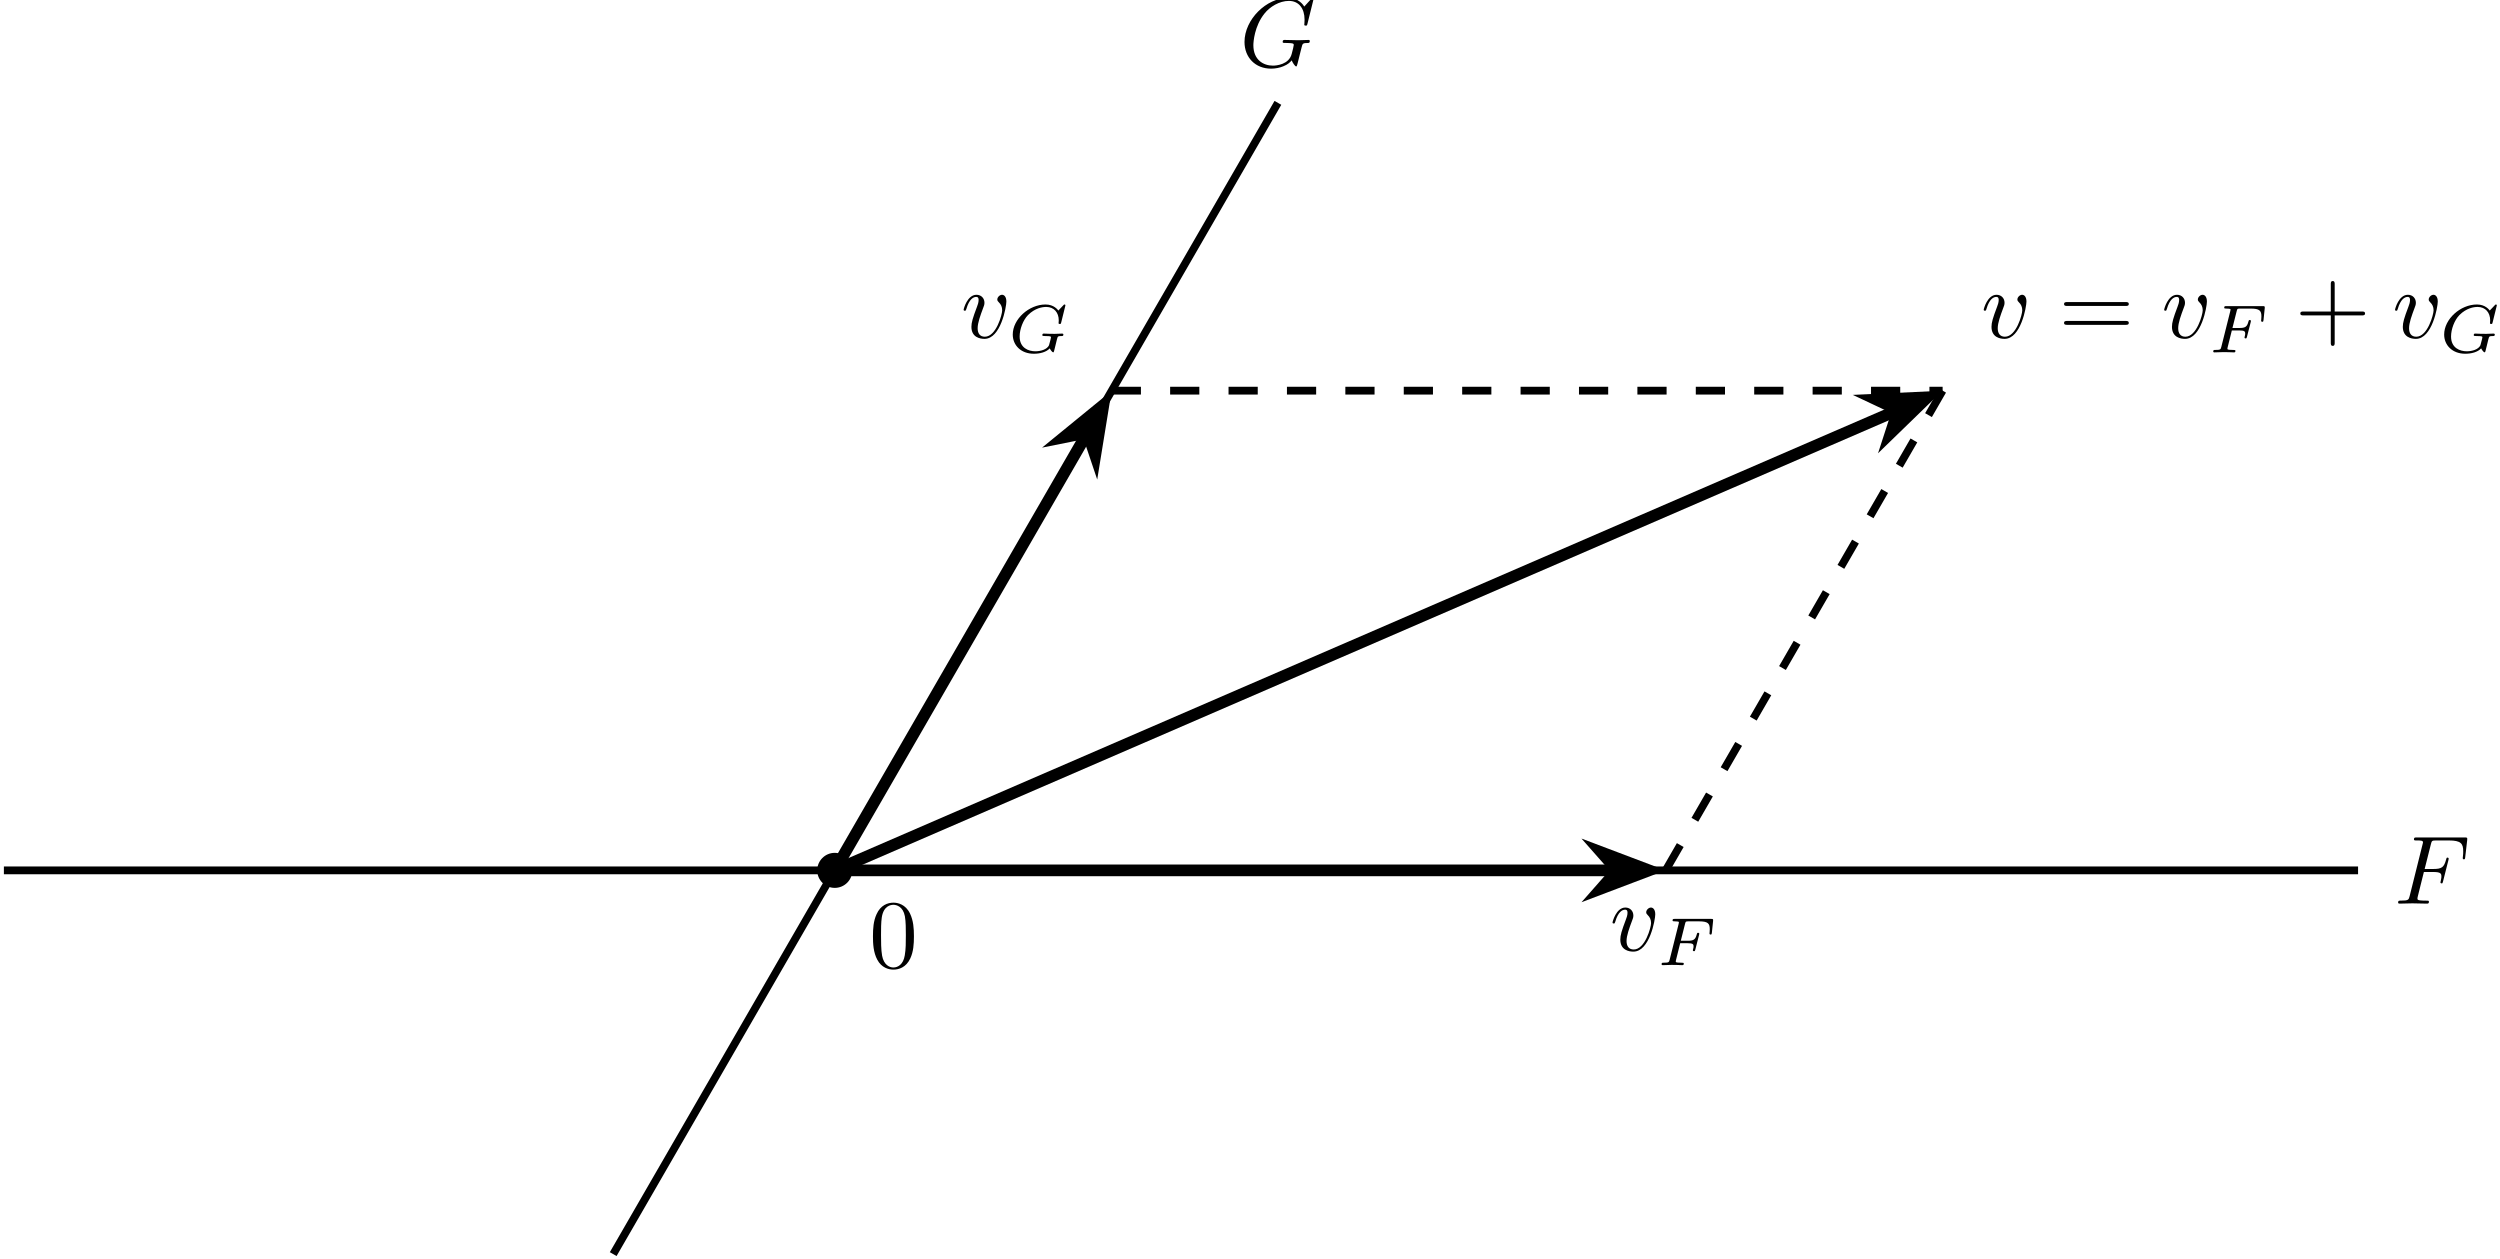
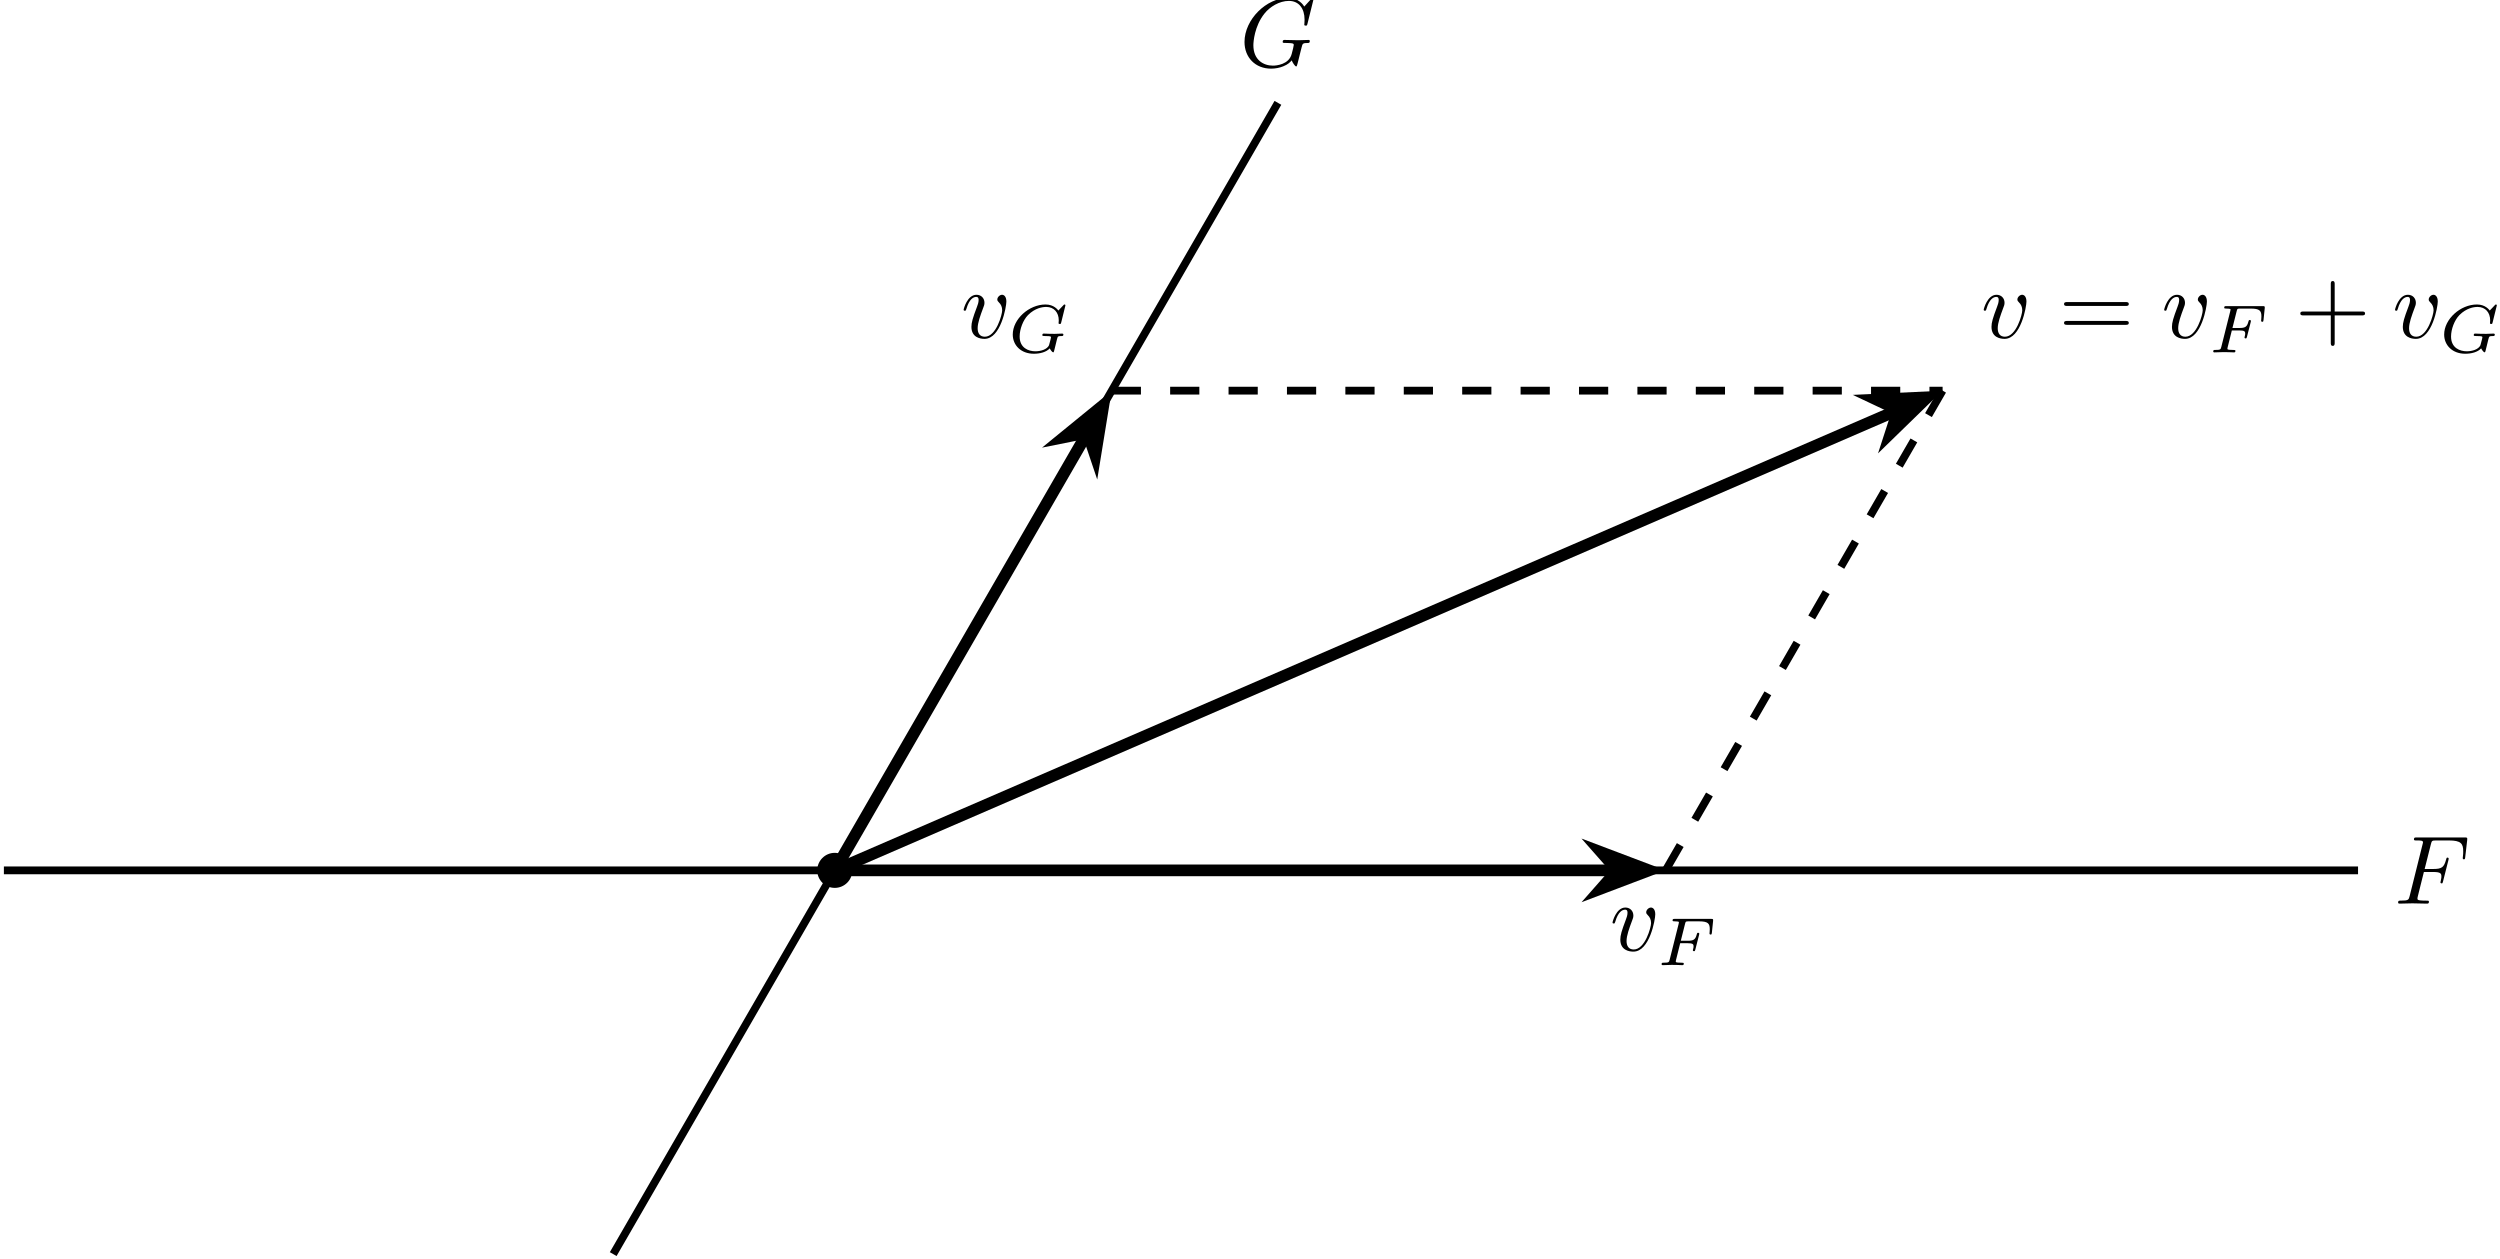
- <svg xmlns="http://www.w3.org/2000/svg" xmlns:xlink="http://www.w3.org/1999/xlink" version="1.1" width="255.875pt" height="128.758pt" viewBox="-64.031 -60.711 255.875 128.758">
+ <svg xmlns="http://www.w3.org/2000/svg" xmlns:xlink="http://www.w3.org/1999/xlink" version="1.1" width="255.873pt" height="128.757pt" viewBox="-64.031 -60.71 255.873 128.757">
  <defs>
+     <path id="g0-70" d="M3.019-3.238H3.985C4.732-3.238 4.812-3.078 4.812-2.79C4.812-2.72 4.812-2.6 4.742-2.301C4.722-2.252 4.712-2.212 4.712-2.192C4.712-2.112 4.772-2.072 4.832-2.072C4.932-2.072 4.932-2.102 4.981-2.281L5.529-4.443C5.559-4.553 5.559-4.573 5.559-4.603C5.559-4.623 5.539-4.712 5.44-4.712S5.33-4.663 5.29-4.503C5.081-3.726 4.852-3.547 4.005-3.547H3.098L3.736-6.077C3.826-6.426 3.836-6.466 4.274-6.466H5.589C6.814-6.466 7.044-6.137 7.044-5.37C7.044-5.141 7.044-5.101 7.014-4.832C6.994-4.702 6.994-4.682 6.994-4.653C6.994-4.603 7.024-4.533 7.113-4.533C7.223-4.533 7.233-4.593 7.253-4.782L7.452-6.506C7.482-6.775 7.432-6.775 7.183-6.775H2.301C2.102-6.775 2.002-6.775 2.002-6.575C2.002-6.466 2.092-6.466 2.281-6.466C2.65-6.466 2.929-6.466 2.929-6.286C2.929-6.247 2.929-6.227 2.879-6.047L1.564-.777C1.465-.389 1.445-.309 .658-.309C.488-.309 .379-.309 .379-.12C.379 0 .498 0 .528 0C.817 0 1.554-.03 1.843-.03C2.172-.03 2.999 0 3.328 0C3.417 0 3.537 0 3.537-.189C3.537-.269 3.477-.289 3.477-.299C3.447-.309 3.427-.309 3.198-.309C2.979-.309 2.929-.309 2.68-.329C2.391-.359 2.361-.399 2.361-.528C2.361-.548 2.361-.608 2.401-.757L3.019-3.238Z" />
+     <path id="g0-71" d="M7.572-6.924C7.572-6.954 7.552-7.024 7.462-7.024C7.432-7.024 7.422-7.014 7.313-6.904L6.615-6.137C6.526-6.276 6.067-7.024 4.961-7.024C2.74-7.024 .498-4.822 .498-2.511C.498-.927 1.604 .219 3.218 .219C3.656 .219 4.105 .13 4.463-.02C4.961-.219 5.151-.428 5.33-.628C5.42-.379 5.679-.01 5.778-.01C5.828-.01 5.848-.04 5.848-.05C5.868-.07 5.968-.448 6.017-.658L6.207-1.425C6.247-1.594 6.296-1.763 6.336-1.933C6.446-2.381 6.456-2.401 7.024-2.411C7.073-2.411 7.183-2.421 7.183-2.61C7.183-2.68 7.133-2.72 7.054-2.72C6.824-2.72 6.237-2.69 6.007-2.69C5.699-2.69 4.922-2.72 4.613-2.72C4.523-2.72 4.403-2.72 4.403-2.521C4.403-2.411 4.483-2.411 4.702-2.411C4.712-2.411 5.001-2.411 5.23-2.391C5.489-2.361 5.539-2.331 5.539-2.202C5.539-2.112 5.43-1.664 5.33-1.295C5.051-.199 3.756-.09 3.407-.09C2.451-.09 1.405-.658 1.405-2.182C1.405-2.491 1.504-4.134 2.55-5.43C3.088-6.107 4.055-6.715 5.041-6.715C6.057-6.715 6.645-5.948 6.645-4.792C6.645-4.394 6.615-4.384 6.615-4.284S6.725-4.184 6.765-4.184C6.894-4.184 6.894-4.204 6.944-4.384L7.572-6.924Z" />
+     <path id="g0-118" d="M4.663-3.706C4.663-4.244 4.403-4.403 4.224-4.403C3.975-4.403 3.736-4.144 3.736-3.925C3.736-3.796 3.786-3.736 3.895-3.626C4.105-3.427 4.234-3.168 4.234-2.809C4.234-2.391 3.626-.11 2.461-.11C1.953-.11 1.724-.458 1.724-.976C1.724-1.534 1.993-2.262 2.301-3.088C2.371-3.258 2.421-3.397 2.421-3.587C2.421-4.035 2.102-4.403 1.604-4.403C.667-4.403 .289-2.959 .289-2.869C.289-2.77 .389-2.77 .408-2.77C.508-2.77 .518-2.79 .568-2.949C.857-3.955 1.285-4.184 1.574-4.184C1.654-4.184 1.823-4.184 1.823-3.866C1.823-3.616 1.724-3.347 1.654-3.168C1.215-2.012 1.086-1.554 1.086-1.126C1.086-.05 1.963 .11 2.421 .11C4.095 .11 4.663-3.188 4.663-3.706Z" />
    <path id="g1-70" d="M2.385-2.246H3.131C3.661-2.246 3.752-2.162 3.752-1.932C3.752-1.827 3.752-1.813 3.703-1.618C3.689-1.576 3.682-1.555 3.682-1.534C3.682-1.465 3.731-1.43 3.801-1.43C3.891-1.43 3.898-1.465 3.933-1.59L4.31-3.068C4.317-3.089 4.338-3.194 4.338-3.208C4.338-3.278 4.289-3.313 4.219-3.313C4.122-3.313 4.115-3.271 4.08-3.145C3.94-2.601 3.738-2.497 3.145-2.497H2.448L2.887-4.247C2.943-4.463 2.95-4.484 3.243-4.484H4.31C5.237-4.484 5.412-4.261 5.412-3.682C5.412-3.452 5.384-3.306 5.384-3.25S5.405-3.131 5.502-3.131C5.607-3.131 5.614-3.194 5.628-3.313L5.753-4.526C5.774-4.735 5.726-4.735 5.551-4.735H1.827C1.695-4.735 1.604-4.735 1.604-4.582C1.604-4.484 1.688-4.484 1.827-4.484C1.834-4.484 1.967-4.484 2.092-4.47C2.239-4.456 2.253-4.442 2.253-4.373C2.253-4.324 2.232-4.254 2.225-4.219L1.311-.572C1.241-.3 1.234-.251 .69-.251C.572-.251 .481-.251 .481-.105C.481-.035 .53 0 .593 0C.795 0 1.311-.028 1.513-.028L2.05-.021C2.232-.021 2.427 0 2.601 0C2.65 0 2.755 0 2.755-.153C2.755-.251 2.671-.251 2.511-.251C2.497-.251 2.322-.251 2.148-.265C2.001-.279 1.932-.286 1.932-.384C1.932-.411 1.932-.432 1.953-.509L2.385-2.246Z" />
    <path id="g1-71" d="M5.879-4.812C5.879-4.847 5.858-4.903 5.788-4.903C5.739-4.903 5.726-4.889 5.663-4.819L5.154-4.282C5.091-4.366 4.7-4.903 3.843-4.903C2.148-4.903 .488-3.403 .488-1.827C.488-.746 1.311 .139 2.65 .139C3.264 .139 3.912-.021 4.275-.411C4.345-.258 4.533-.007 4.617-.007C4.679-.007 4.693-.035 4.728-.181L4.861-.718C4.896-.844 4.993-1.262 5.014-1.346C5.098-1.66 5.105-1.667 5.516-1.674C5.565-1.674 5.67-1.674 5.67-1.82C5.67-1.89 5.621-1.925 5.565-1.925C5.335-1.925 5.042-1.897 4.798-1.897C4.624-1.897 4.394-1.897 4.219-1.904S3.843-1.925 3.668-1.925C3.619-1.925 3.515-1.925 3.515-1.771C3.515-1.674 3.592-1.674 3.766-1.674C3.898-1.674 4.038-1.674 4.17-1.66C4.394-1.639 4.4-1.611 4.4-1.527C4.4-1.499 4.4-1.485 4.352-1.304C4.303-1.109 4.226-.795 4.198-.725C3.996-.3 3.347-.112 2.803-.112C2.106-.112 1.193-.446 1.193-1.625C1.193-2.371 1.541-3.306 2.057-3.829C2.776-4.54 3.522-4.652 3.912-4.652C4.721-4.652 5.196-4.066 5.196-3.285C5.196-3.089 5.175-3.041 5.175-2.999C5.175-2.908 5.265-2.908 5.3-2.908C5.412-2.908 5.412-2.929 5.447-3.062L5.879-4.812Z" />
    <path id="g2-43" d="M4.075-2.291H6.854C6.994-2.291 7.183-2.291 7.183-2.491S6.994-2.69 6.854-2.69H4.075V-5.479C4.075-5.619 4.075-5.808 3.875-5.808S3.676-5.619 3.676-5.479V-2.69H.887C.747-2.69 .558-2.69 .558-2.491S.747-2.291 .887-2.291H3.676V.498C3.676 .638 3.676 .827 3.875 .827S4.075 .638 4.075 .498V-2.291Z" />
-     <path id="g2-48" d="M4.583-3.188C4.583-3.985 4.533-4.782 4.184-5.519C3.726-6.476 2.909-6.635 2.491-6.635C1.893-6.635 1.166-6.376 .757-5.45C.438-4.762 .389-3.985 .389-3.188C.389-2.441 .428-1.544 .837-.787C1.265 .02 1.993 .219 2.481 .219C3.019 .219 3.776 .01 4.214-.936C4.533-1.624 4.583-2.401 4.583-3.188ZM2.481 0C2.092 0 1.504-.249 1.325-1.205C1.215-1.803 1.215-2.72 1.215-3.308C1.215-3.945 1.215-4.603 1.295-5.141C1.484-6.326 2.232-6.416 2.481-6.416C2.809-6.416 3.467-6.237 3.656-5.25C3.756-4.692 3.756-3.935 3.756-3.308C3.756-2.56 3.756-1.883 3.646-1.245C3.497-.299 2.929 0 2.481 0Z" />
    <path id="g2-61" d="M6.844-3.258C6.994-3.258 7.183-3.258 7.183-3.457S6.994-3.656 6.854-3.656H.887C.747-3.656 .558-3.656 .558-3.457S.747-3.258 .897-3.258H6.844ZM6.854-1.325C6.994-1.325 7.183-1.325 7.183-1.524S6.994-1.724 6.844-1.724H.897C.747-1.724 .558-1.724 .558-1.524S.747-1.325 .887-1.325H6.854Z" />
-     <path id="g0-70" d="M3.019-3.238H3.985C4.732-3.238 4.812-3.078 4.812-2.79C4.812-2.72 4.812-2.6 4.742-2.301C4.722-2.252 4.712-2.212 4.712-2.192C4.712-2.112 4.772-2.072 4.832-2.072C4.932-2.072 4.932-2.102 4.981-2.281L5.529-4.443C5.559-4.553 5.559-4.573 5.559-4.603C5.559-4.623 5.539-4.712 5.44-4.712S5.33-4.663 5.29-4.503C5.081-3.726 4.852-3.547 4.005-3.547H3.098L3.736-6.077C3.826-6.426 3.836-6.466 4.274-6.466H5.589C6.814-6.466 7.044-6.137 7.044-5.37C7.044-5.141 7.044-5.101 7.014-4.832C6.994-4.702 6.994-4.682 6.994-4.653C6.994-4.603 7.024-4.533 7.113-4.533C7.223-4.533 7.233-4.593 7.253-4.782L7.452-6.506C7.482-6.775 7.432-6.775 7.183-6.775H2.301C2.102-6.775 2.002-6.775 2.002-6.575C2.002-6.466 2.092-6.466 2.281-6.466C2.65-6.466 2.929-6.466 2.929-6.286C2.929-6.247 2.929-6.227 2.879-6.047L1.564-.777C1.465-.389 1.445-.309 .658-.309C.488-.309 .379-.309 .379-.12C.379 0 .498 0 .528 0C.817 0 1.554-.03 1.843-.03C2.172-.03 2.999 0 3.328 0C3.417 0 3.537 0 3.537-.189C3.537-.269 3.477-.289 3.477-.299C3.447-.309 3.427-.309 3.198-.309C2.979-.309 2.929-.309 2.68-.329C2.391-.359 2.361-.399 2.361-.528C2.361-.548 2.361-.608 2.401-.757L3.019-3.238Z" />
-     <path id="g0-71" d="M7.572-6.924C7.572-6.954 7.552-7.024 7.462-7.024C7.432-7.024 7.422-7.014 7.313-6.904L6.615-6.137C6.526-6.276 6.067-7.024 4.961-7.024C2.74-7.024 .498-4.822 .498-2.511C.498-.927 1.604 .219 3.218 .219C3.656 .219 4.105 .13 4.463-.02C4.961-.219 5.151-.428 5.33-.628C5.42-.379 5.679-.01 5.778-.01C5.828-.01 5.848-.04 5.848-.05C5.868-.07 5.968-.448 6.017-.658L6.207-1.425C6.247-1.594 6.296-1.763 6.336-1.933C6.446-2.381 6.456-2.401 7.024-2.411C7.073-2.411 7.183-2.421 7.183-2.61C7.183-2.68 7.133-2.72 7.054-2.72C6.824-2.72 6.237-2.69 6.007-2.69C5.699-2.69 4.922-2.72 4.613-2.72C4.523-2.72 4.403-2.72 4.403-2.521C4.403-2.411 4.483-2.411 4.702-2.411C4.712-2.411 5.001-2.411 5.23-2.391C5.489-2.361 5.539-2.331 5.539-2.202C5.539-2.112 5.43-1.664 5.33-1.295C5.051-.199 3.756-.09 3.407-.09C2.451-.09 1.405-.658 1.405-2.182C1.405-2.491 1.504-4.134 2.55-5.43C3.088-6.107 4.055-6.715 5.041-6.715C6.057-6.715 6.645-5.948 6.645-4.792C6.645-4.394 6.615-4.384 6.615-4.284S6.725-4.184 6.765-4.184C6.894-4.184 6.894-4.204 6.944-4.384L7.572-6.924Z" />
-     <path id="g0-118" d="M4.663-3.706C4.663-4.244 4.403-4.403 4.224-4.403C3.975-4.403 3.736-4.144 3.736-3.925C3.736-3.796 3.786-3.736 3.895-3.626C4.105-3.427 4.234-3.168 4.234-2.809C4.234-2.391 3.626-.11 2.461-.11C1.953-.11 1.724-.458 1.724-.976C1.724-1.534 1.993-2.262 2.301-3.088C2.371-3.258 2.421-3.397 2.421-3.587C2.421-4.035 2.102-4.403 1.604-4.403C.667-4.403 .289-2.959 .289-2.869C.289-2.77 .389-2.77 .408-2.77C.508-2.77 .518-2.79 .568-2.949C.857-3.955 1.285-4.184 1.574-4.184C1.654-4.184 1.823-4.184 1.823-3.866C1.823-3.616 1.724-3.347 1.654-3.168C1.215-2.012 1.086-1.554 1.086-1.126C1.086-.05 1.963 .11 2.421 .11C4.095 .11 4.663-3.188 4.663-3.706Z" />
  </defs>
  <g id="page1">
-     <path d="M-63.633 28.371H177.317" stroke="#000" fill="none" stroke-width=".797" stroke-miterlimit="10" />
-     <g transform="matrix(1 0 0 1 159.6261 3.4039)">
+     <path d="M-63.633 28.371H177.313" stroke="#000" fill="none" stroke-width=".797" stroke-miterlimit="10" />
+     <g transform="matrix(1 0 0 1 159.6241 3.4039)">
      <use x="21.408" y="28.372" xlink:href="#g0-70" />
    </g>
    <path d="M-1.27 67.648L66.762-50.184" stroke="#000" fill="none" stroke-width=".797" stroke-miterlimit="10" />
-     <g transform="matrix(1 0 0 1 41.438 -82.2753)">
+     <g transform="matrix(1 0 0 1 41.4375 -82.2743)">
      <use x="21.408" y="28.372" xlink:href="#g0-71" />
    </g>
-     <path d="M49.754-20.727H134.797" stroke="#000" fill="none" stroke-width=".797" stroke-miterlimit="10" stroke-dasharray="2.989 2.989" />
-     <path d="M106.449 28.371L134.797-20.727" stroke="#000" fill="none" stroke-width=".797" stroke-miterlimit="10" stroke-dasharray="2.989 2.989" />
+     <path d="M49.754-20.727H134.793" stroke="#000" fill="none" stroke-width=".797" stroke-miterlimit="10" stroke-dasharray="2.989 2.989" />
+     <path d="M106.445 28.371L134.793-20.727" stroke="#000" fill="none" stroke-width=".797" stroke-miterlimit="10" stroke-dasharray="2.989 2.989" />
    <path d="M21.406 28.371H101.199" stroke="#000" fill="none" stroke-width="1.196" stroke-miterlimit="10" />
    <path d="M104.746 28.371L99.875 26.527L101.5 28.371L99.875 30.219Z" />
    <path d="M104.746 28.371L99.875 26.527L101.5 28.371L99.875 30.219Z" stroke="#000" fill="none" stroke-width="1.196" stroke-miterlimit="10" />
-     <g transform="matrix(1 0 0 1 79.3141 8.207)">
+     <g transform="matrix(1 0 0 1 79.3131 8.2069)">
      <use x="21.408" y="28.372" xlink:href="#g0-118" />
      <use x="26.237" y="29.866" xlink:href="#g1-70" />
    </g>
    <path d="M21.406 28.371L47.129-16.18" stroke="#000" fill="none" stroke-width="1.196" stroke-miterlimit="10" />
-     <path d="M48.902-19.254L44.867-15.957L47.281-16.441L48.066-14.109Z" />
-     <path d="M48.902-19.254L44.867-15.957L47.281-16.441L48.066-14.109Z" stroke="#000" fill="none" stroke-width="1.196" stroke-miterlimit="10" />
-     <g transform="matrix(1 0 0 1 12.8992 -54.5101)">
+     <path d="M48.902-19.25L44.867-15.957L47.281-16.441L48.066-14.109Z" />
+     <path d="M48.902-19.25L44.867-15.957L47.281-16.441L48.066-14.109Z" stroke="#000" fill="none" stroke-width="1.196" stroke-miterlimit="10" />
+     <g transform="matrix(1 0 0 1 12.899 -54.5094)">
      <use x="21.408" y="28.372" xlink:href="#g0-118" />
      <use x="26.237" y="29.866" xlink:href="#g1-71" />
    </g>
-     <path d="M21.406 28.371L129.981-18.641" stroke="#000" fill="none" stroke-width="1.196" stroke-miterlimit="10" />
-     <path d="M133.235-20.051L128.032-19.809L130.254-18.762L129.496-16.422Z" />
-     <path d="M133.235-20.051L128.032-19.809L130.254-18.762L129.496-16.422Z" stroke="#000" fill="none" stroke-width="1.195" stroke-miterlimit="10" />
-     <g transform="matrix(1 0 0 1 117.3051 -54.5101)">
+     <path d="M21.406 28.371L129.977-18.641" stroke="#000" fill="none" stroke-width="1.196" stroke-miterlimit="10" />
+     <path d="M133.23-20.051L128.027-19.809L130.254-18.758L129.496-16.418Z" />
+     <path d="M133.23-20.051L128.027-19.809L130.254-18.758L129.496-16.418Z" stroke="#000" fill="none" stroke-width="1.195" stroke-miterlimit="10" />
+     <g transform="matrix(1 0 0 1 117.3031 -54.5094)">
      <use x="21.408" y="28.372" xlink:href="#g0-118" />
      <use x="29.362" y="28.372" xlink:href="#g2-61" />
      <use x="39.878" y="28.372" xlink:href="#g0-118" />
      <use x="44.707" y="29.866" xlink:href="#g1-70" />
      <use x="53.544" y="28.372" xlink:href="#g2-43" />
      <use x="63.507" y="28.372" xlink:href="#g0-118" />
      <use x="68.336" y="29.866" xlink:href="#g1-71" />
    </g>
    <path d="M23.203 28.371C23.203 27.383 22.398 26.578 21.406 26.578C20.418 26.578 19.613 27.383 19.613 28.371C19.613 29.363 20.418 30.164 21.406 30.164C22.398 30.164 23.203 29.363 23.203 28.371Z" />
-     <g transform="matrix(1 0 0 1 3.519 9.9394)">
-       <use x="21.408" y="28.372" xlink:href="#g2-48" />
-     </g>
  </g>
</svg>
